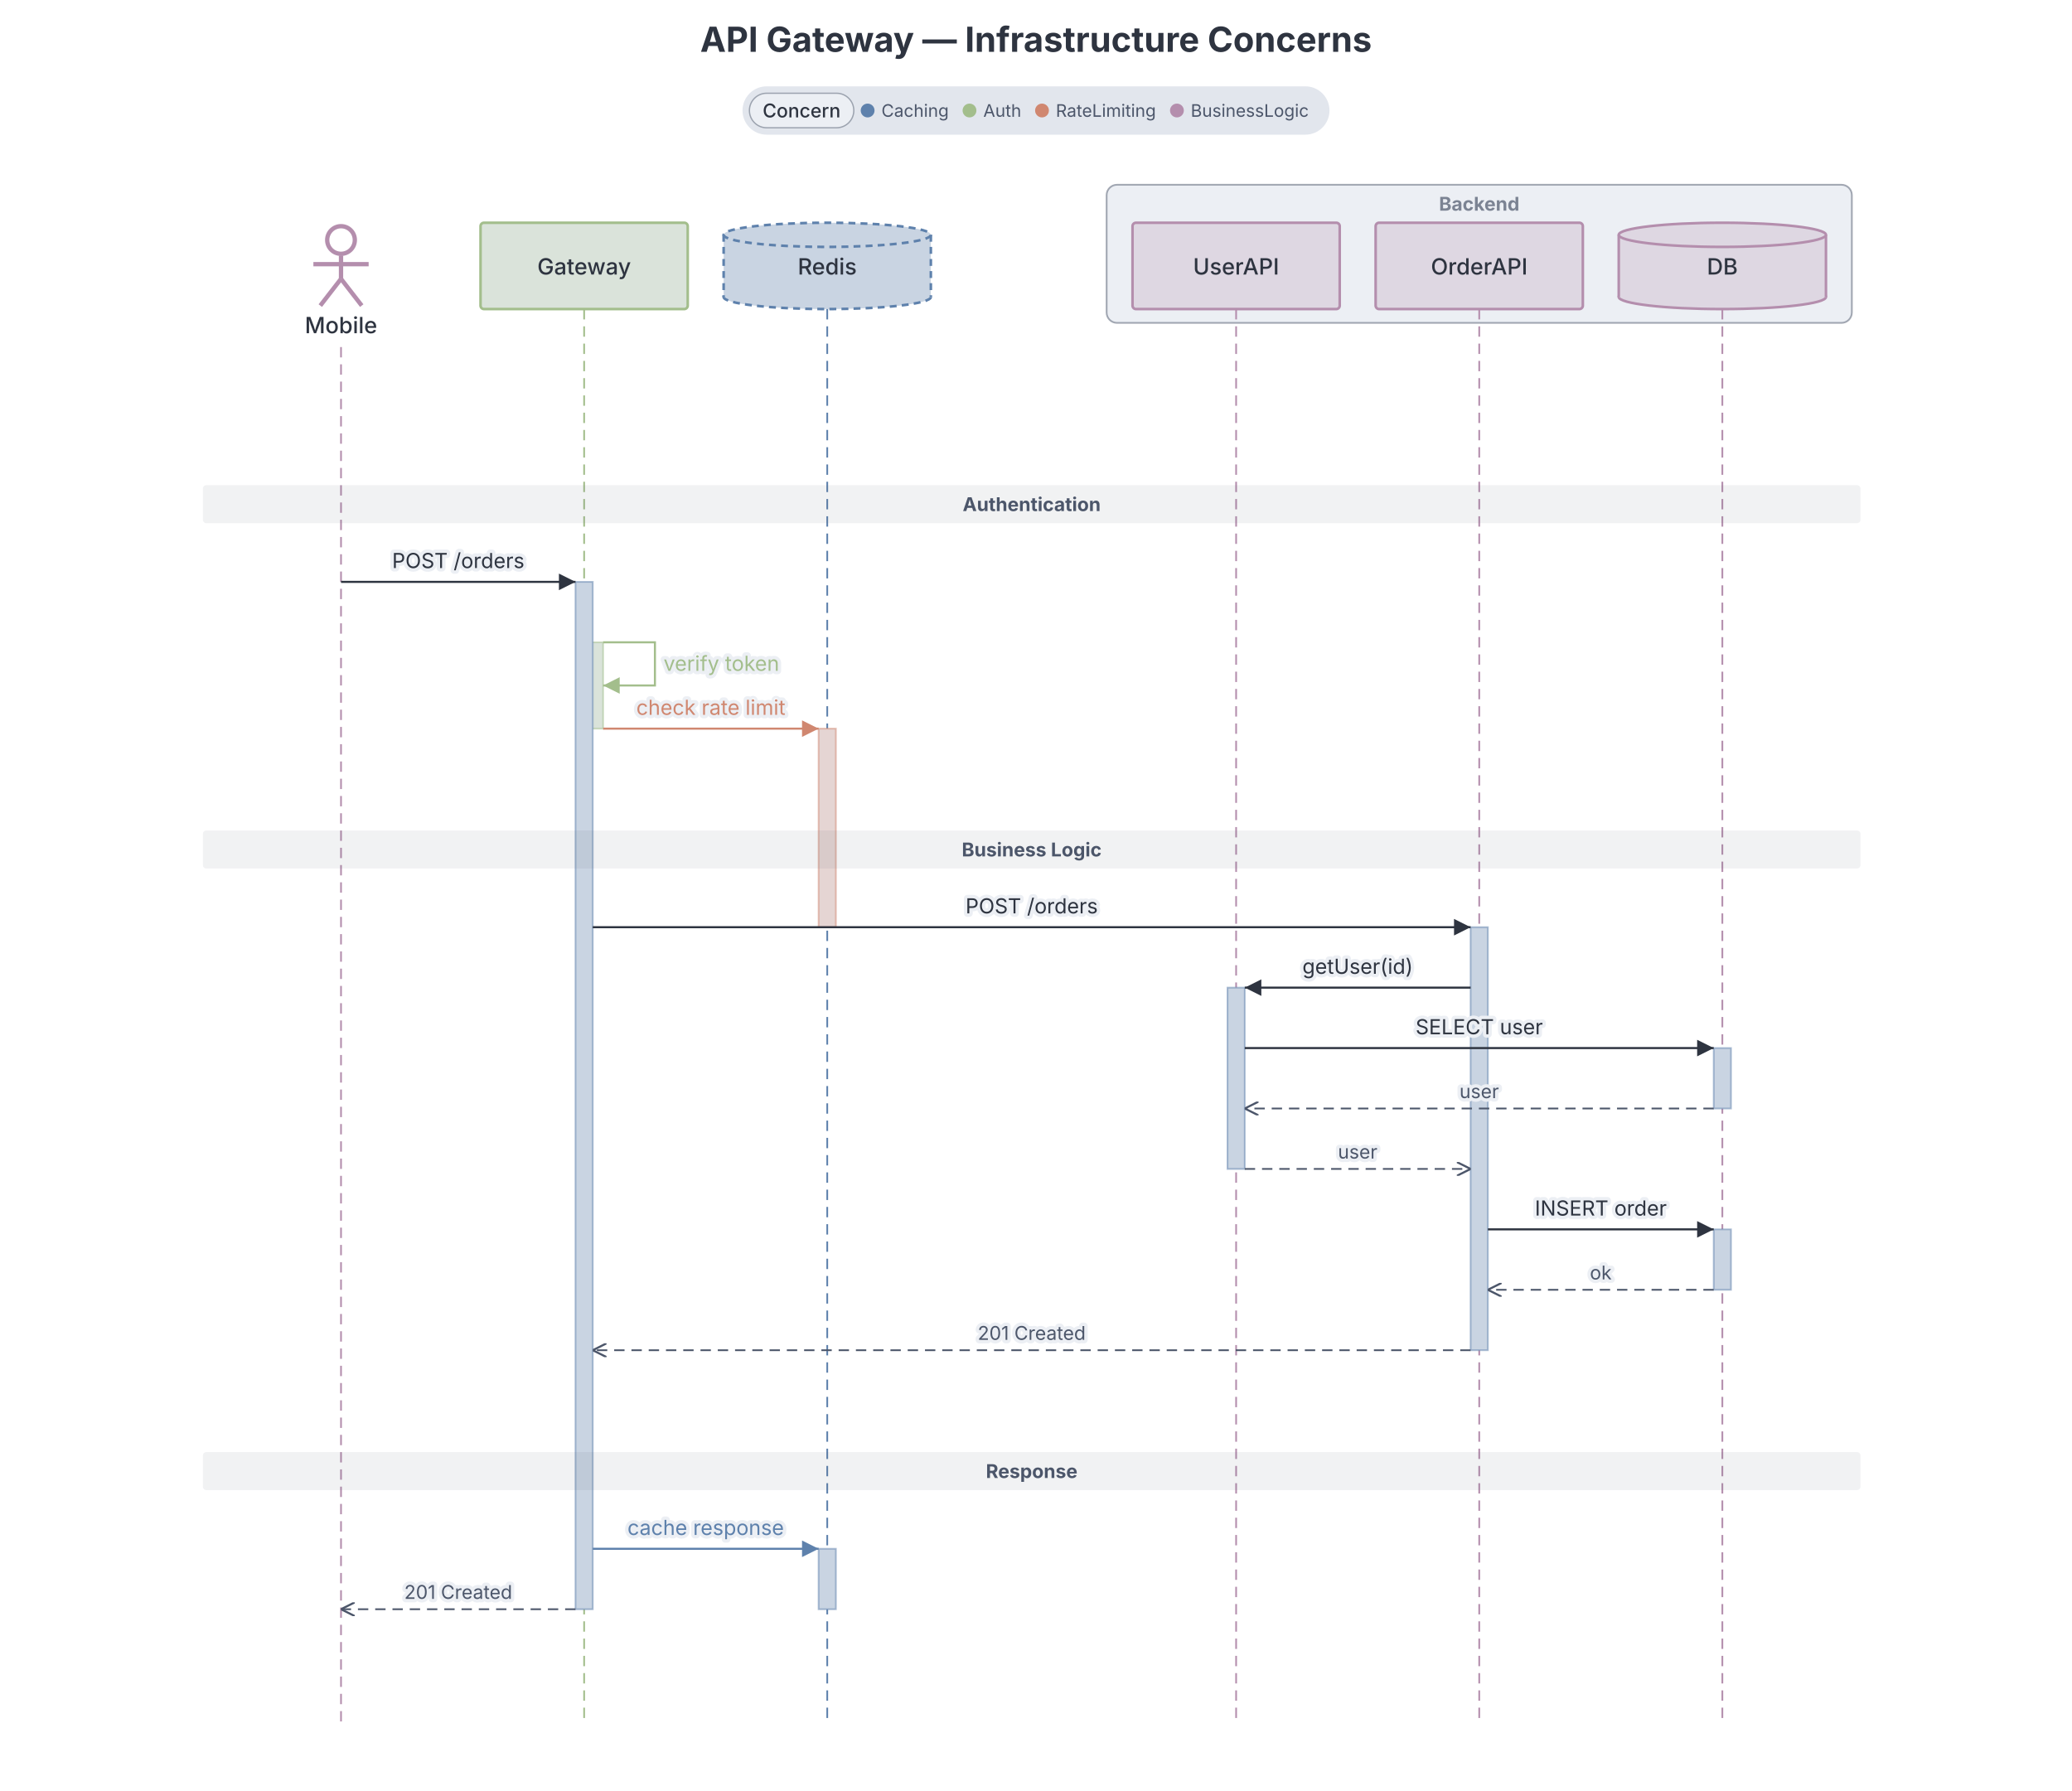
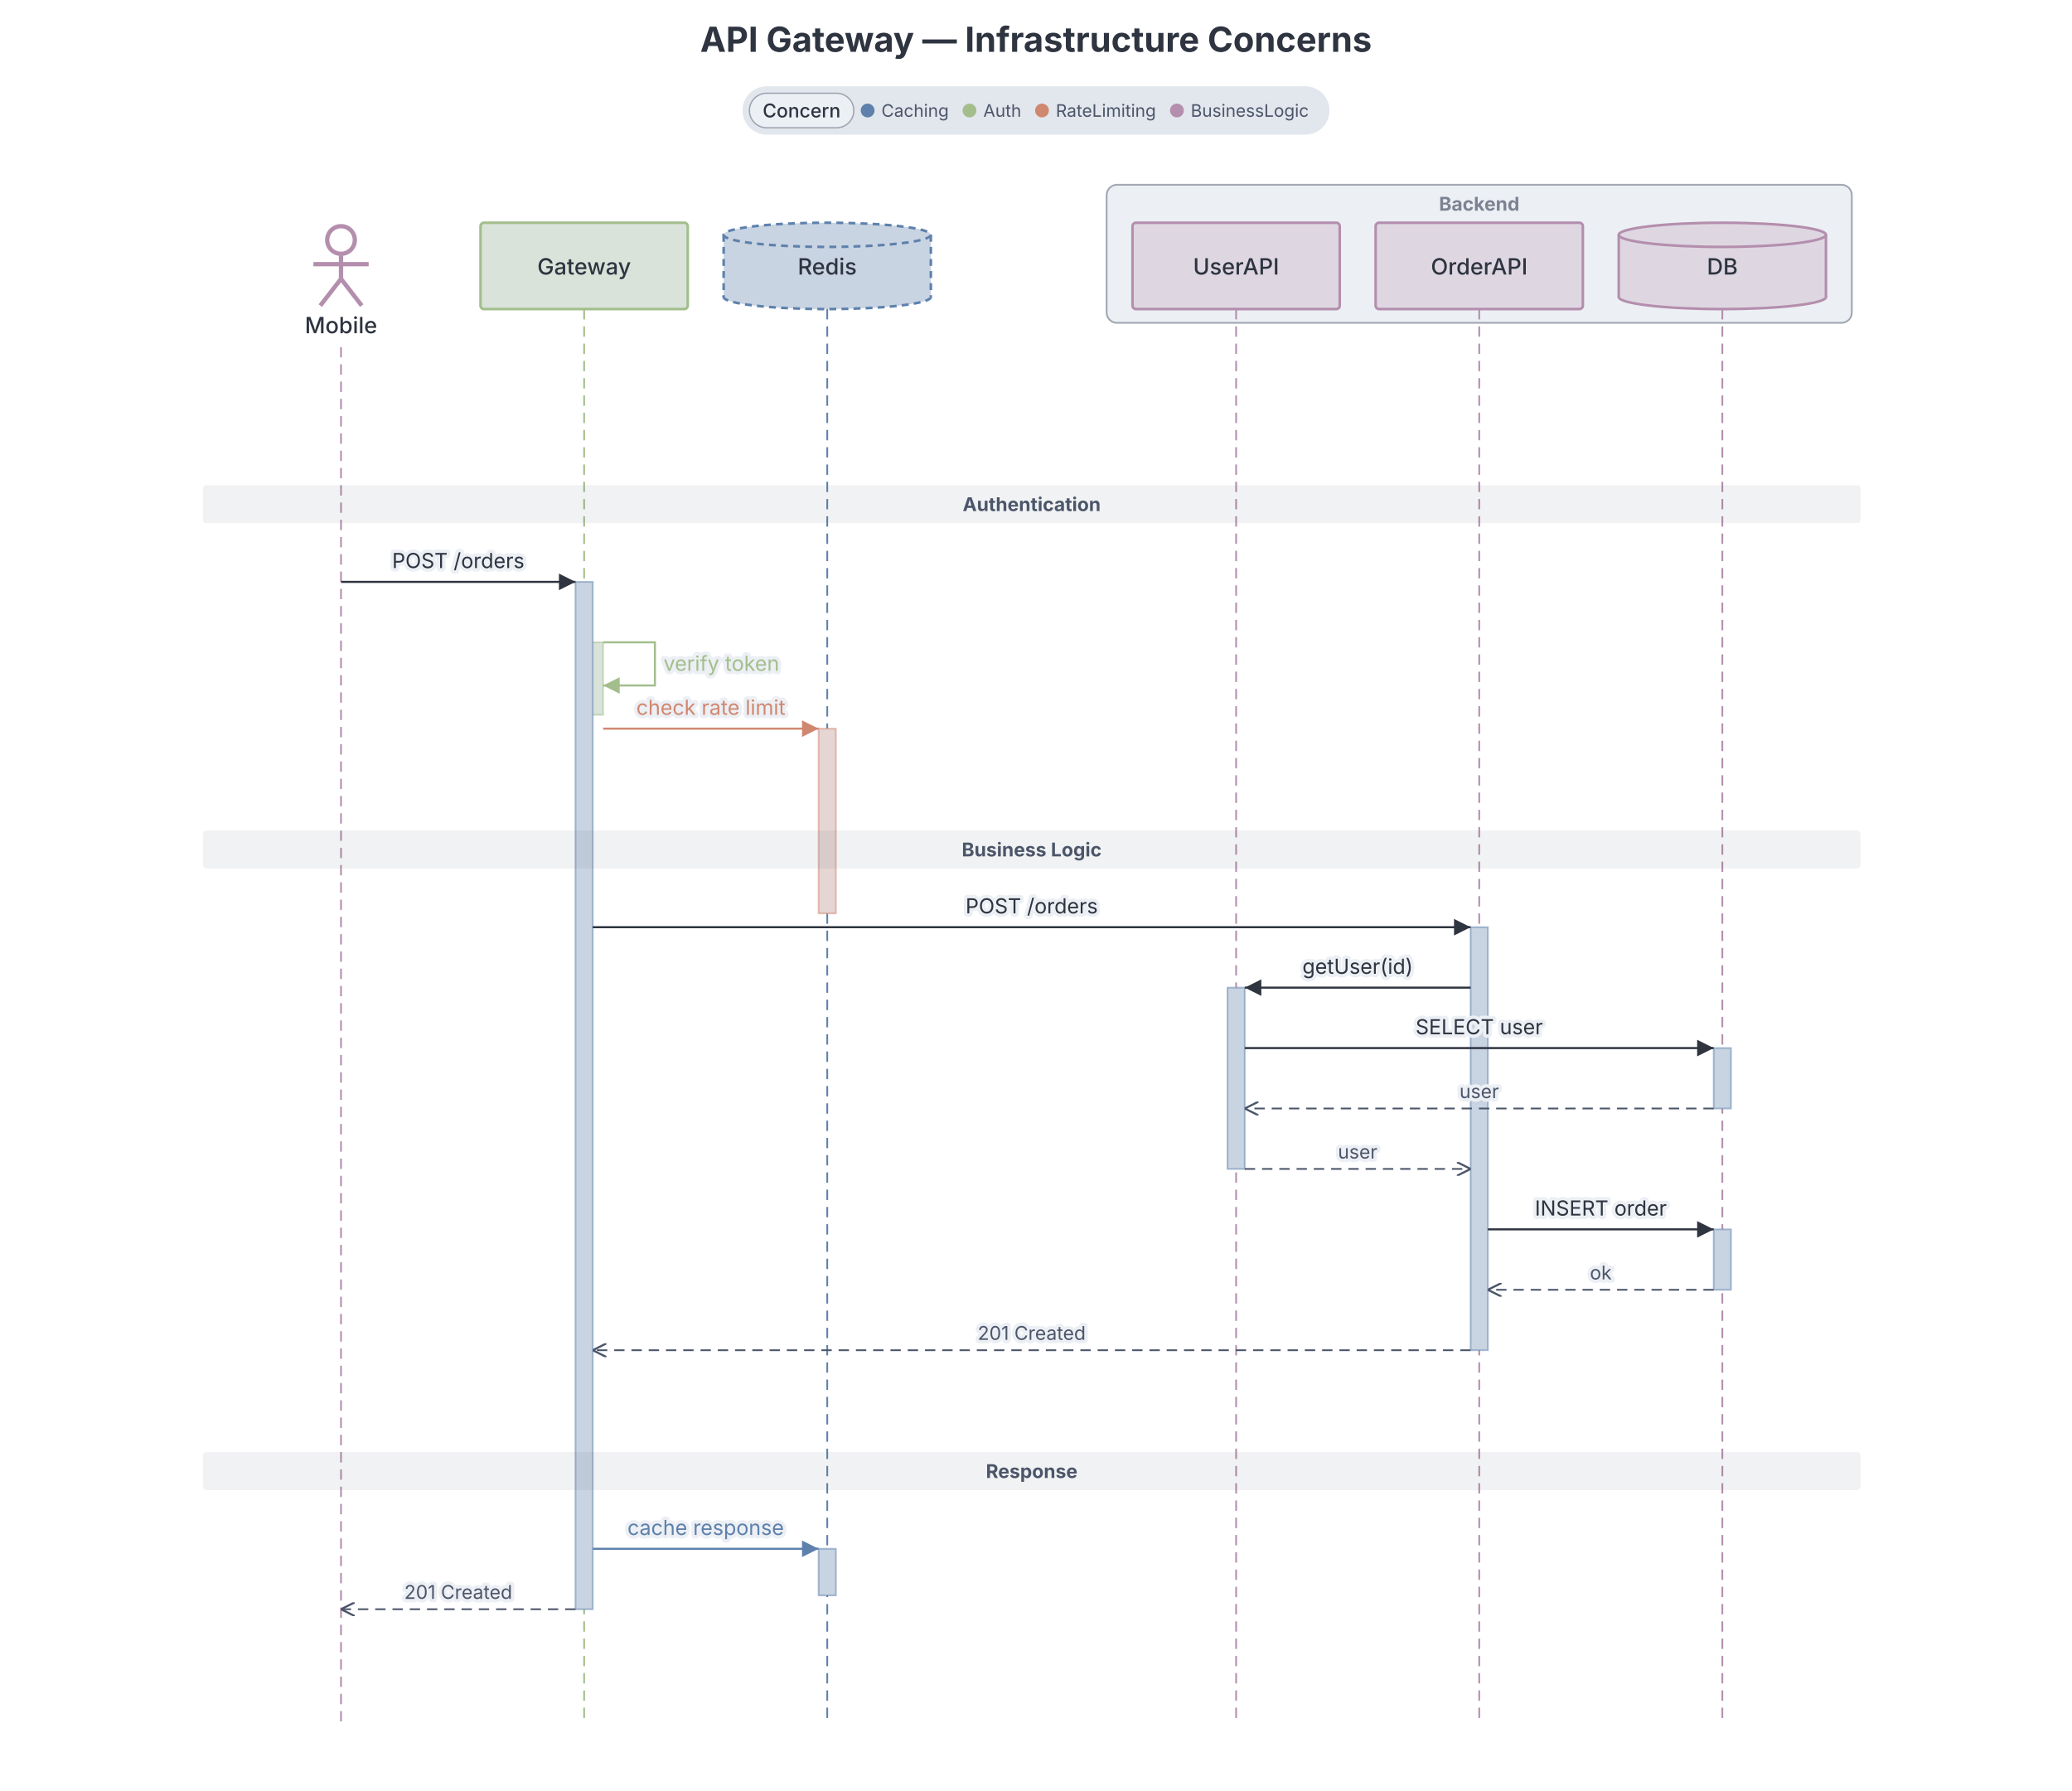
<svg xmlns="http://www.w3.org/2000/svg" width="100%" height="1037" viewBox="0 0 1200 1037" preserveAspectRatio="xMidYMin meet" class="sequence-diagram" style="font-family: Inter, system-ui, Avenir, Helvetica, Arial, sans-serif; background: rgb(236, 239, 244);">
  <style>.participant:hover{filter:saturate(1.4) brightness(1.06)}.participant{transition:filter .12s ease, opacity .12s ease}@media (hover:hover){svg:has(.participant[data-participant-id="Mobile"]:hover) .message-arrow:not([data-from="Mobile"]):not([data-to="Mobile"]){opacity:0.4}svg:has(.participant[data-participant-id="Gateway"]:hover) .message-arrow:not([data-from="Gateway"]):not([data-to="Gateway"]){opacity:0.4}svg:has(.participant[data-participant-id="Redis"]:hover) .message-arrow:not([data-from="Redis"]):not([data-to="Redis"]){opacity:0.4}svg:has(.participant[data-participant-id="UserAPI"]:hover) .message-arrow:not([data-from="UserAPI"]):not([data-to="UserAPI"]){opacity:0.4}svg:has(.participant[data-participant-id="OrderAPI"]:hover) .message-arrow:not([data-from="OrderAPI"]):not([data-to="OrderAPI"]){opacity:0.4}svg:has(.participant[data-participant-id="DB"]:hover) .message-arrow:not([data-from="DB"]):not([data-to="DB"]){opacity:0.4}}</style>
  <defs>
    <marker id="seq-arrowhead" viewBox="0 0 8 8" refX="8" refY="4" markerWidth="8" markerHeight="8" orient="auto">
      <polygon points="0,0 8,4 0,8" fill="#2e3440" />
    </marker>
    <marker id="seq-arrowhead-open" viewBox="0 0 8 8" refX="8" refY="4" markerWidth="8" markerHeight="8" orient="auto">
      <polyline points="0,0 8,4 0,8" fill="none" stroke="#4c566a" stroke-width="1.2" />
    </marker>
    <marker id="seq-arrowhead-async" viewBox="0 0 8 8" refX="8" refY="4" markerWidth="8" markerHeight="8" orient="auto">
      <polyline points="0,0 8,4 0,8" fill="none" stroke="#2e3440" stroke-width="1.2" />
    </marker>
    <marker id="seq-arrowhead-c5e81ac" viewBox="0 0 8 8" refX="8" refY="4" markerWidth="8" markerHeight="8" orient="auto">
      <polygon points="0,0 8,4 0,8" fill="#5e81ac" />
    </marker>
    <marker id="seq-arrowhead-async-c5e81ac" viewBox="0 0 8 8" refX="8" refY="4" markerWidth="8" markerHeight="8" orient="auto">
      <polyline points="0,0 8,4 0,8" fill="none" stroke="#5e81ac" stroke-width="1.2" />
    </marker>
    <marker id="seq-arrowhead-open-c5e81ac" viewBox="0 0 8 8" refX="8" refY="4" markerWidth="8" markerHeight="8" orient="auto">
      <polyline points="0,0 8,4 0,8" fill="none" stroke="#5e81ac" stroke-width="1.2" />
    </marker>
    <marker id="seq-arrowhead-ca3be8c" viewBox="0 0 8 8" refX="8" refY="4" markerWidth="8" markerHeight="8" orient="auto">
      <polygon points="0,0 8,4 0,8" fill="#a3be8c" />
    </marker>
    <marker id="seq-arrowhead-async-ca3be8c" viewBox="0 0 8 8" refX="8" refY="4" markerWidth="8" markerHeight="8" orient="auto">
      <polyline points="0,0 8,4 0,8" fill="none" stroke="#a3be8c" stroke-width="1.2" />
    </marker>
    <marker id="seq-arrowhead-open-ca3be8c" viewBox="0 0 8 8" refX="8" refY="4" markerWidth="8" markerHeight="8" orient="auto">
      <polyline points="0,0 8,4 0,8" fill="none" stroke="#a3be8c" stroke-width="1.2" />
    </marker>
    <marker id="seq-arrowhead-cd08770" viewBox="0 0 8 8" refX="8" refY="4" markerWidth="8" markerHeight="8" orient="auto">
      <polygon points="0,0 8,4 0,8" fill="#d08770" />
    </marker>
    <marker id="seq-arrowhead-async-cd08770" viewBox="0 0 8 8" refX="8" refY="4" markerWidth="8" markerHeight="8" orient="auto">
      <polyline points="0,0 8,4 0,8" fill="none" stroke="#d08770" stroke-width="1.2" />
    </marker>
    <marker id="seq-arrowhead-open-cd08770" viewBox="0 0 8 8" refX="8" refY="4" markerWidth="8" markerHeight="8" orient="auto">
      <polyline points="0,0 8,4 0,8" fill="none" stroke="#d08770" stroke-width="1.2" />
    </marker>
    <marker id="seq-arrowhead-cb48ead" viewBox="0 0 8 8" refX="8" refY="4" markerWidth="8" markerHeight="8" orient="auto">
      <polygon points="0,0 8,4 0,8" fill="#b48ead" />
    </marker>
    <marker id="seq-arrowhead-async-cb48ead" viewBox="0 0 8 8" refX="8" refY="4" markerWidth="8" markerHeight="8" orient="auto">
      <polyline points="0,0 8,4 0,8" fill="none" stroke="#b48ead" stroke-width="1.2" />
    </marker>
    <marker id="seq-arrowhead-open-cb48ead" viewBox="0 0 8 8" refX="8" refY="4" markerWidth="8" markerHeight="8" orient="auto">
      <polyline points="0,0 8,4 0,8" fill="none" stroke="#b48ead" stroke-width="1.2" />
    </marker>
  </defs>
  <text class="chart-title" x="600" y="30" text-anchor="middle" fill="#2e3440" font-size="20" font-weight="700" data-line-number="1">API Gateway — Infrastructure Concerns</text>
  <g class="group-box-wrapper" data-group-toggle="" data-group-line="19" tabindex="0" role="button" aria-expanded="true" cursor="pointer">
    <rect x="640.9" y="107" width="431.6" height="80" rx="6" fill="#eceff4" stroke="#4c566a" stroke-width="1" stroke-opacity="0.5" pointer-events="none" class="group-box" />
    <rect x="640.9" y="107" width="431.6" height="22" fill="transparent" class="group-label-hit" />
    <text x="856.7" y="122" text-anchor="middle" fill="#4c566a" font-size="11" font-weight="bold" opacity="0.7" pointer-events="none" class="group-label">Backend</text>
  </g>
  <g transform="translate(197.5, 129)" class="participant" data-participant-id="Mobile" data-tag-concern="businesslogic">
    <circle cx="0" cy="10" r="8" fill="none" stroke="#b48ead" stroke-width="2.5" />
    <line x1="0" y1="19" x2="0" y2="32.5" stroke="#b48ead" stroke-width="2.5" />
    <line x1="-16" y1="24" x2="16" y2="24" stroke="#b48ead" stroke-width="2.5" />
    <line x1="0" y1="32.5" x2="-12" y2="48" stroke="#b48ead" stroke-width="2.5" />
    <line x1="0" y1="32.5" x2="12" y2="48" stroke="#b48ead" stroke-width="2.5" />
    <text x="0" text-anchor="middle" fill="#2e3440" font-size="13" font-weight="500" y="64">Mobile</text>
  </g>
  <line x1="197.5" y1="201" x2="197.5" y2="997" stroke="#b48ead" stroke-width="1" stroke-dasharray="6 4" class="lifeline" data-participant-id="Mobile" data-tag-concern="businesslogic" />
  <g transform="translate(338.3, 129)" class="participant" data-participant-id="Gateway" data-tag-concern="auth">
    <rect x="-60" y="0" width="120" height="50" rx="2" ry="2" fill="#dae3da" stroke="#a3be8c" stroke-width="1.5" />
    <text x="0" text-anchor="middle" fill="#2e3440" font-size="13" font-weight="500" y="30">Gateway</text>
  </g>
  <line x1="338.3" y1="179" x2="338.3" y2="997" stroke="#a3be8c" stroke-width="1" stroke-dasharray="6 4" class="lifeline" data-participant-id="Gateway" data-tag-concern="auth" />
  <g transform="translate(479.1, 129)" class="participant" data-participant-id="Redis" data-tag-concern="caching">
    <ellipse cx="0" cy="43" rx="60" ry="7" fill="#c9d4e2" stroke="#5e81ac" stroke-width="1.5" stroke-dasharray="4 3" />
    <rect class="participant-body" x="-60" y="7" width="120" height="36" fill="#c9d4e2" stroke="none" />
    <line x1="-60" y1="7" x2="-60" y2="43" stroke="#5e81ac" stroke-width="1.5" stroke-dasharray="4 3" />
    <line x1="60" y1="7" x2="60" y2="43" stroke="#5e81ac" stroke-width="1.5" stroke-dasharray="4 3" />
    <ellipse cx="0" cy="7" rx="60" ry="7" fill="#c9d4e2" stroke="#5e81ac" stroke-width="1.5" stroke-dasharray="4 3" />
    <text x="0" text-anchor="middle" fill="#2e3440" font-size="13" font-weight="500" y="30">Redis</text>
  </g>
  <line x1="479.1" y1="179" x2="479.1" y2="997" stroke="#5e81ac" stroke-width="1" stroke-dasharray="6 4" class="lifeline" data-participant-id="Redis" data-tag-concern="caching" />
  <g transform="translate(715.9, 129)" class="participant" data-participant-id="UserAPI" data-tag-concern="businesslogic">
    <rect x="-60" y="0" width="120" height="50" rx="2" ry="2" fill="#ded7e2" stroke="#b48ead" stroke-width="1.5" />
    <text x="0" text-anchor="middle" fill="#2e3440" font-size="13" font-weight="500" y="30">UserAPI</text>
  </g>
  <line x1="715.9" y1="179" x2="715.9" y2="997" stroke="#b48ead" stroke-width="1" stroke-dasharray="6 4" class="lifeline" data-participant-id="UserAPI" data-tag-concern="businesslogic" />
  <g transform="translate(856.7, 129)" class="participant" data-participant-id="OrderAPI" data-tag-concern="businesslogic">
    <rect x="-60" y="0" width="120" height="50" rx="2" ry="2" fill="#ded7e2" stroke="#b48ead" stroke-width="1.5" />
    <text x="0" text-anchor="middle" fill="#2e3440" font-size="13" font-weight="500" y="30">OrderAPI</text>
  </g>
  <line x1="856.7" y1="179" x2="856.7" y2="997" stroke="#b48ead" stroke-width="1" stroke-dasharray="6 4" class="lifeline" data-participant-id="OrderAPI" data-tag-concern="businesslogic" />
  <g transform="translate(997.5, 129)" class="participant" data-participant-id="DB" data-tag-concern="businesslogic">
    <ellipse cx="0" cy="43" rx="60" ry="7" fill="#ded7e2" stroke="#b48ead" stroke-width="1.5" />
    <rect class="participant-body" x="-60" y="7" width="120" height="36" fill="#ded7e2" stroke="none" />
    <line x1="-60" y1="7" x2="-60" y2="43" stroke="#b48ead" stroke-width="1.5" />
    <line x1="60" y1="7" x2="60" y2="43" stroke="#b48ead" stroke-width="1.5" />
    <ellipse cx="0" cy="7" rx="60" ry="7" fill="#ded7e2" stroke="#b48ead" stroke-width="1.5" />
    <text x="0" text-anchor="middle" fill="#2e3440" font-size="13" font-weight="500" y="30">DB</text>
  </g>
  <line x1="997.5" y1="179" x2="997.5" y2="997" stroke="#b48ead" stroke-width="1" stroke-dasharray="6 4" class="lifeline" data-participant-id="DB" data-tag-concern="businesslogic" />
-   <rect x="339.3" y="372" width="10" height="50" fill="#eceff4" />
-   <rect x="339.3" y="372" width="10" height="50" fill="#dae3da" stroke="#a3be8c" stroke-width="1" stroke-opacity="0.5" data-participant-id="Gateway" data-msg-lines="26,27" data-line-number="26" class="activation" data-tag-concern="auth" />
-   <rect x="474.1" y="422" width="10" height="115" fill="#eceff4" />
-   <rect x="474.1" y="422" width="10" height="115" fill="#e5d5d3" stroke="#d08770" stroke-width="1" stroke-opacity="0.5" data-participant-id="Redis" data-msg-lines="27,30" data-line-number="27" class="activation" data-tag-concern="ratelimiting" />
+   <rect x="339.3" y="372" width="10" height="42" fill="#eceff4" />
+   <rect x="339.3" y="372" width="10" height="42" fill="#dae3da" stroke="#a3be8c" stroke-width="1" stroke-opacity="0.5" data-participant-id="Gateway" data-msg-lines="26,27" data-line-number="26" class="activation" data-tag-concern="auth" />
+   <rect x="474.1" y="422" width="10" height="107" fill="#eceff4" />
+   <rect x="474.1" y="422" width="10" height="107" fill="#e5d5d3" stroke="#d08770" stroke-width="1" stroke-opacity="0.5" data-participant-id="Redis" data-msg-lines="27,30" data-line-number="27" class="activation" data-tag-concern="ratelimiting" />
  <rect x="992.5" y="607" width="10" height="35" fill="#eceff4" />
  <rect x="992.5" y="607" width="10" height="35" fill="#c9d4e2" stroke="#5e81ac" stroke-width="1" stroke-opacity="0.5" data-participant-id="DB" data-msg-lines="32,33" data-line-number="32" class="activation" />
  <rect x="710.9" y="572" width="10" height="105" fill="#eceff4" />
  <rect x="710.9" y="572" width="10" height="105" fill="#c9d4e2" stroke="#5e81ac" stroke-width="1" stroke-opacity="0.5" data-participant-id="UserAPI" data-msg-lines="31,32,33,34" data-line-number="31" class="activation" />
  <rect x="992.5" y="712" width="10" height="35" fill="#eceff4" />
  <rect x="992.5" y="712" width="10" height="35" fill="#c9d4e2" stroke="#5e81ac" stroke-width="1" stroke-opacity="0.5" data-participant-id="DB" data-msg-lines="35,36" data-line-number="35" class="activation" />
  <rect x="851.7" y="537" width="10" height="245" fill="#eceff4" />
  <rect x="851.7" y="537" width="10" height="245" fill="#c9d4e2" stroke="#5e81ac" stroke-width="1" stroke-opacity="0.5" data-participant-id="OrderAPI" data-msg-lines="30,31,32,33,34,35,36,37" data-line-number="30" class="activation" />
-   <rect x="474.1" y="897" width="10" height="35" fill="#eceff4" />
-   <rect x="474.1" y="897" width="10" height="35" fill="#c9d4e2" stroke="#5e81ac" stroke-width="1" stroke-opacity="0.5" data-participant-id="Redis" data-msg-lines="40,41" data-line-number="40" class="activation" data-tag-concern="caching" />
+   <rect x="474.1" y="897" width="10" height="27" fill="#eceff4" />
+   <rect x="474.1" y="897" width="10" height="27" fill="#c9d4e2" stroke="#5e81ac" stroke-width="1" stroke-opacity="0.5" data-participant-id="Redis" data-msg-lines="40,41" data-line-number="40" class="activation" data-tag-concern="caching" />
  <rect x="333.3" y="337" width="10" height="595" fill="#eceff4" />
  <rect x="333.3" y="337" width="10" height="595" fill="#c9d4e2" stroke="#5e81ac" stroke-width="1" stroke-opacity="0.5" data-participant-id="Gateway" data-msg-lines="25,26,27,30,31,32,33,34,35,36,37,40,41" data-line-number="25" class="activation" />
  <g data-section-toggle="" data-line-number="24" data-section="" tabindex="0" role="button" aria-expanded="true">
    <rect x="117.5" y="281" width="960" height="22" fill="#4c566a" opacity="0.08" rx="2" pointer-events="none" class="section-divider" />
    <rect x="545.587" y="281" width="103.827" height="22" fill="transparent" class="section-label-hit" />
    <text x="597.5" y="296" text-anchor="middle" fill="#4c566a" font-size="11" font-weight="bold" class="section-label">Authentication</text>
  </g>
  <g data-section-toggle="" data-line-number="29" data-section="" tabindex="0" role="button" aria-expanded="true">
    <rect x="117.5" y="481" width="960" height="22" fill="#4c566a" opacity="0.08" rx="2" pointer-events="none" class="section-divider" />
    <rect x="545.014" y="481" width="104.971" height="22" fill="transparent" class="section-label-hit" />
    <text x="597.5" y="496" text-anchor="middle" fill="#4c566a" font-size="11" font-weight="bold" class="section-label">Business Logic</text>
  </g>
  <g data-section-toggle="" data-line-number="39" data-section="" tabindex="0" role="button" aria-expanded="true">
    <rect x="117.5" y="841" width="960" height="22" fill="#4c566a" opacity="0.08" rx="2" pointer-events="none" class="section-divider" />
    <rect x="557.5" y="841" width="80" height="22" fill="transparent" class="section-label-hit" />
    <text x="597.5" y="856" text-anchor="middle" fill="#4c566a" font-size="11" font-weight="bold" class="section-label">Response</text>
  </g>
  <rect x="197.5" y="327" width="135.8" height="20" fill="transparent" class="message-hit-area" data-line-number="25" data-msg-index="0" data-step-index="0" />
  <line x1="197.5" y1="337" x2="333.3" y2="337" stroke="#2e3440" stroke-width="1.2" marker-end="url(#seq-arrowhead)" class="message-arrow" data-line-number="25" data-msg-index="0" data-step-index="0" data-from="Mobile" data-to="Gateway" />
  <text x="265.4" y="329" text-anchor="middle" fill="#2e3440" paint-order="stroke fill" stroke="#eceff4" stroke-width="4" stroke-linejoin="round" font-size="12" class="message-label" data-line-number="25" data-msg-index="0" data-step-index="0">POST /orders</text>
  <rect x="349.3" y="367" width="30" height="35" fill="transparent" class="message-hit-area" data-line-number="26" data-msg-index="1" data-step-index="1" />
  <path d="M 349.3 372 H 379.3 V 397 H 349.3" fill="none" stroke="#a3be8c" stroke-width="1.2" marker-end="url(#seq-arrowhead-ca3be8c)" class="message-arrow self-call" data-line-number="26" data-msg-index="1" data-step-index="1" data-from="Gateway" data-to="Gateway" data-tag-concern="auth" />
  <text x="384.3" y="388.5" text-anchor="start" fill="#a3be8c" paint-order="stroke fill" stroke="#eceff4" stroke-width="4" stroke-linejoin="round" font-size="12" class="message-label" data-line-number="26" data-msg-index="1" data-step-index="1" data-tag-concern="auth">verify token</text>
  <rect x="349.3" y="412" width="124.8" height="20" fill="transparent" class="message-hit-area" data-line-number="27" data-msg-index="2" data-step-index="2" />
  <line x1="349.3" y1="422" x2="474.1" y2="422" stroke="#d08770" stroke-width="1.2" marker-end="url(#seq-arrowhead-cd08770)" class="message-arrow" data-line-number="27" data-msg-index="2" data-step-index="2" data-from="Gateway" data-to="Redis" data-tag-concern="ratelimiting" />
  <text x="411.7" y="414" text-anchor="middle" fill="#d08770" paint-order="stroke fill" stroke="#eceff4" stroke-width="4" stroke-linejoin="round" font-size="12" class="message-label" data-line-number="27" data-msg-index="2" data-step-index="2" data-tag-concern="ratelimiting">check rate limit</text>
  <rect x="343.3" y="527" width="508.4" height="20" fill="transparent" class="message-hit-area" data-line-number="30" data-msg-index="3" data-step-index="3" />
  <line x1="343.3" y1="537" x2="851.7" y2="537" stroke="#2e3440" stroke-width="1.2" marker-end="url(#seq-arrowhead)" class="message-arrow" data-line-number="30" data-msg-index="3" data-step-index="3" data-from="Gateway" data-to="OrderAPI" />
  <text x="597.5" y="529" text-anchor="middle" fill="#2e3440" paint-order="stroke fill" stroke="#eceff4" stroke-width="4" stroke-linejoin="round" font-size="12" class="message-label" data-line-number="30" data-msg-index="3" data-step-index="3">POST /orders</text>
  <rect x="720.9" y="562" width="130.8" height="20" fill="transparent" class="message-hit-area" data-line-number="31" data-msg-index="4" data-step-index="4" />
  <line x1="851.7" y1="572" x2="720.9" y2="572" stroke="#2e3440" stroke-width="1.2" marker-end="url(#seq-arrowhead)" class="message-arrow" data-line-number="31" data-msg-index="4" data-step-index="4" data-from="OrderAPI" data-to="UserAPI" />
  <text x="786.3" y="564" text-anchor="middle" fill="#2e3440" paint-order="stroke fill" stroke="#eceff4" stroke-width="4" stroke-linejoin="round" font-size="12" class="message-label" data-line-number="31" data-msg-index="4" data-step-index="4">getUser(id)</text>
  <rect x="720.9" y="597" width="271.6" height="20" fill="transparent" class="message-hit-area" data-line-number="32" data-msg-index="5" data-step-index="5" />
  <line x1="720.9" y1="607" x2="992.5" y2="607" stroke="#2e3440" stroke-width="1.2" marker-end="url(#seq-arrowhead)" class="message-arrow" data-line-number="32" data-msg-index="5" data-step-index="5" data-from="UserAPI" data-to="DB" />
  <text x="856.7" y="599" text-anchor="middle" fill="#2e3440" paint-order="stroke fill" stroke="#eceff4" stroke-width="4" stroke-linejoin="round" font-size="12" class="message-label" data-line-number="32" data-msg-index="5" data-step-index="5">SELECT user</text>
  <rect x="720.9" y="632" width="271.6" height="20" fill="transparent" class="message-hit-area" data-line-number="33" data-msg-index="6" data-step-index="6" />
  <line x1="992.5" y1="642" x2="720.9" y2="642" stroke="#4c566a" stroke-width="1" stroke-dasharray="6 4" marker-end="url(#seq-arrowhead-open)" class="return-arrow" data-line-number="33" data-msg-index="6" data-step-index="6" data-from="DB" data-to="UserAPI" />
  <text x="856.7" y="636" text-anchor="middle" fill="#4c566a" paint-order="stroke fill" stroke="#eceff4" stroke-width="4" stroke-linejoin="round" font-size="11" class="message-label" data-line-number="33" data-msg-index="6" data-step-index="6">user</text>
  <rect x="720.9" y="667" width="130.8" height="20" fill="transparent" class="message-hit-area" data-line-number="34" data-msg-index="7" data-step-index="7" />
  <line x1="720.9" y1="677" x2="851.7" y2="677" stroke="#4c566a" stroke-width="1" stroke-dasharray="6 4" marker-end="url(#seq-arrowhead-open)" class="return-arrow" data-line-number="34" data-msg-index="7" data-step-index="7" data-from="UserAPI" data-to="OrderAPI" />
  <text x="786.3" y="671" text-anchor="middle" fill="#4c566a" paint-order="stroke fill" stroke="#eceff4" stroke-width="4" stroke-linejoin="round" font-size="11" class="message-label" data-line-number="34" data-msg-index="7" data-step-index="7">user</text>
  <rect x="861.7" y="702" width="130.8" height="20" fill="transparent" class="message-hit-area" data-line-number="35" data-msg-index="8" data-step-index="8" />
  <line x1="861.7" y1="712" x2="992.5" y2="712" stroke="#2e3440" stroke-width="1.2" marker-end="url(#seq-arrowhead)" class="message-arrow" data-line-number="35" data-msg-index="8" data-step-index="8" data-from="OrderAPI" data-to="DB" />
  <text x="927.1" y="704" text-anchor="middle" fill="#2e3440" paint-order="stroke fill" stroke="#eceff4" stroke-width="4" stroke-linejoin="round" font-size="12" class="message-label" data-line-number="35" data-msg-index="8" data-step-index="8">INSERT order</text>
  <rect x="861.7" y="737" width="130.8" height="20" fill="transparent" class="message-hit-area" data-line-number="36" data-msg-index="9" data-step-index="9" />
  <line x1="992.5" y1="747" x2="861.7" y2="747" stroke="#4c566a" stroke-width="1" stroke-dasharray="6 4" marker-end="url(#seq-arrowhead-open)" class="return-arrow" data-line-number="36" data-msg-index="9" data-step-index="9" data-from="DB" data-to="OrderAPI" />
  <text x="927.1" y="741" text-anchor="middle" fill="#4c566a" paint-order="stroke fill" stroke="#eceff4" stroke-width="4" stroke-linejoin="round" font-size="11" class="message-label" data-line-number="36" data-msg-index="9" data-step-index="9">ok</text>
  <rect x="343.3" y="772" width="508.4" height="20" fill="transparent" class="message-hit-area" data-line-number="37" data-msg-index="10" data-step-index="10" />
  <line x1="851.7" y1="782" x2="343.3" y2="782" stroke="#4c566a" stroke-width="1" stroke-dasharray="6 4" marker-end="url(#seq-arrowhead-open)" class="return-arrow" data-line-number="37" data-msg-index="10" data-step-index="10" data-from="OrderAPI" data-to="Gateway" />
  <text x="597.5" y="776" text-anchor="middle" fill="#4c566a" paint-order="stroke fill" stroke="#eceff4" stroke-width="4" stroke-linejoin="round" font-size="11" class="message-label" data-line-number="37" data-msg-index="10" data-step-index="10">201 Created</text>
  <rect x="343.3" y="887" width="130.8" height="20" fill="transparent" class="message-hit-area" data-line-number="40" data-msg-index="11" data-step-index="11" />
  <line x1="343.3" y1="897" x2="474.1" y2="897" stroke="#5e81ac" stroke-width="1.2" marker-end="url(#seq-arrowhead-c5e81ac)" class="message-arrow" data-line-number="40" data-msg-index="11" data-step-index="11" data-from="Gateway" data-to="Redis" data-tag-concern="caching" />
  <text x="408.7" y="889" text-anchor="middle" fill="#5e81ac" paint-order="stroke fill" stroke="#eceff4" stroke-width="4" stroke-linejoin="round" font-size="12" class="message-label" data-line-number="40" data-msg-index="11" data-step-index="11" data-tag-concern="caching">cache response</text>
  <rect x="197.5" y="922" width="135.8" height="20" fill="transparent" class="message-hit-area" data-line-number="41" data-msg-index="12" data-step-index="12" />
  <line x1="333.3" y1="932" x2="197.5" y2="932" stroke="#4c566a" stroke-width="1" stroke-dasharray="6 4" marker-end="url(#seq-arrowhead-open)" class="return-arrow" data-line-number="41" data-msg-index="12" data-step-index="12" data-from="Gateway" data-to="Mobile" />
  <text x="265.4" y="926" text-anchor="middle" fill="#4c566a" paint-order="stroke fill" stroke="#eceff4" stroke-width="4" stroke-linejoin="round" font-size="11" class="message-label" data-line-number="41" data-msg-index="12" data-step-index="12">201 Created</text>
  <g class="sequence-legend" transform="translate(0,50)">
    <g class="dgmo-legend" data-legend-title-relation="below-title" data-legend-capsule-addon-width="0" data-legend-active="concern">
      <g transform="translate(430.024,0)" data-legend-group="concern" style="cursor: pointer;">
        <rect width="339.952" height="28" rx="14" fill="#e2e6ed" />
        <rect x="4" y="4" width="60.462" height="20" rx="10" fill="#eceff4" />
        <rect x="4" y="4" width="60.462" height="20" rx="10" fill="none" stroke="#9ca3af" stroke-width="0.75" />
        <text x="34.231" y="14" text-anchor="middle" dominant-baseline="central" font-size="11" font-weight="500" fill="#2e3440" pointer-events="none" font-family="Inter, system-ui, Avenir, Helvetica, Arial, sans-serif">Concern</text>
        <g data-legend-entry="caching" data-series-name="Caching" style="cursor: pointer;">
          <circle cx="72.462" cy="14" r="4" fill="#5e81ac" />
          <text x="80.462" y="14" dominant-baseline="central" font-size="10" fill="#4c566a" font-family="Inter, system-ui, Avenir, Helvetica, Arial, sans-serif">Caching</text>
        </g>
        <g data-legend-entry="auth" data-series-name="Auth" style="cursor: pointer;">
          <circle cx="131.462" cy="14" r="4" fill="#a3be8c" />
          <text x="139.462" y="14" dominant-baseline="central" font-size="10" fill="#4c566a" font-family="Inter, system-ui, Avenir, Helvetica, Arial, sans-serif">Auth</text>
        </g>
        <g data-legend-entry="ratelimiting" data-series-name="RateLimiting" style="cursor: pointer;">
          <circle cx="173.452" cy="14" r="4" fill="#d08770" />
          <text x="181.452" y="14" dominant-baseline="central" font-size="10" fill="#4c566a" font-family="Inter, system-ui, Avenir, Helvetica, Arial, sans-serif">RateLimiting</text>
        </g>
        <g data-legend-entry="businesslogic" data-series-name="BusinessLogic" style="cursor: pointer;">
          <circle cx="251.592" cy="14" r="4" fill="#b48ead" />
          <text x="259.592" y="14" dominant-baseline="central" font-size="10" fill="#4c566a" font-family="Inter, system-ui, Avenir, Helvetica, Arial, sans-serif">BusinessLogic</text>
        </g>
      </g>
    </g>
  </g>
</svg>
